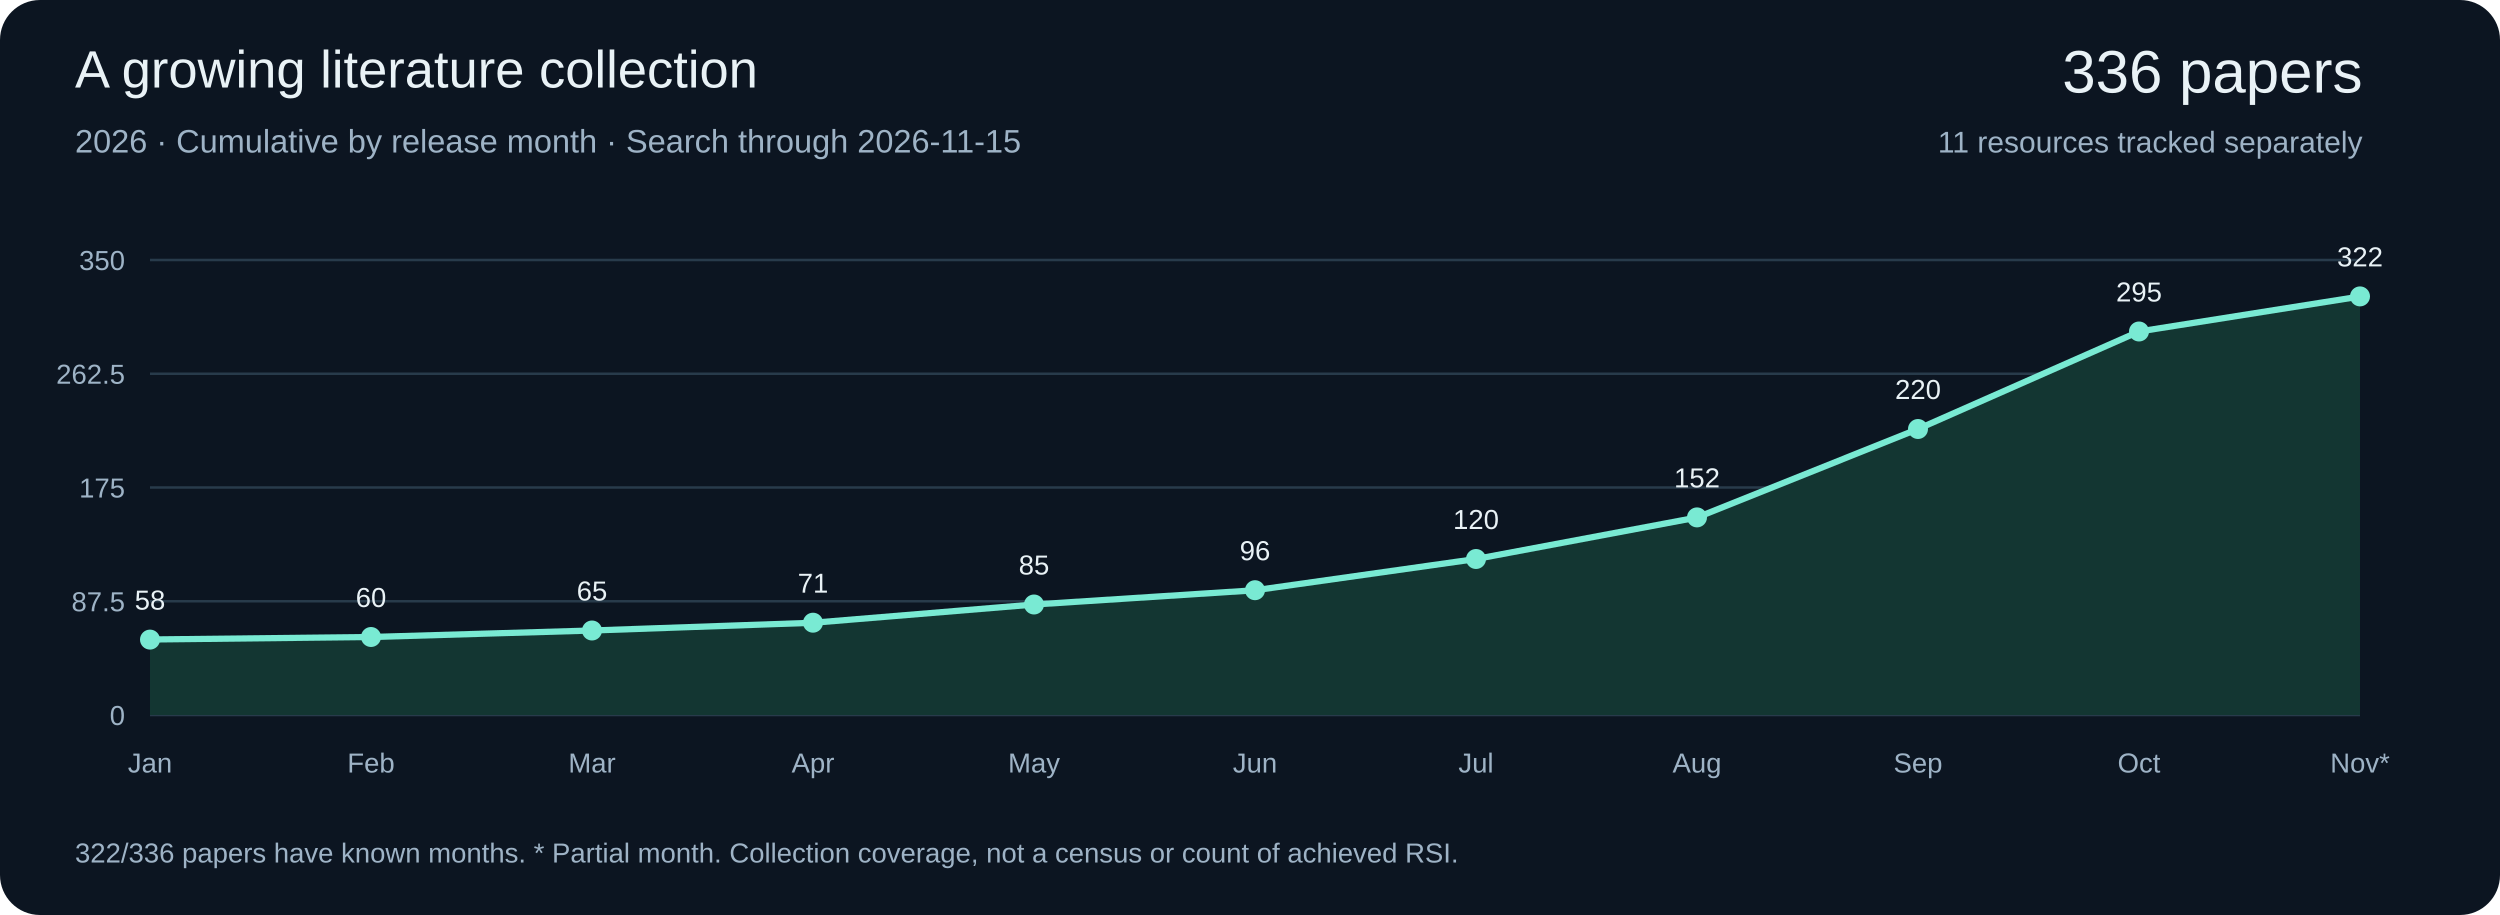
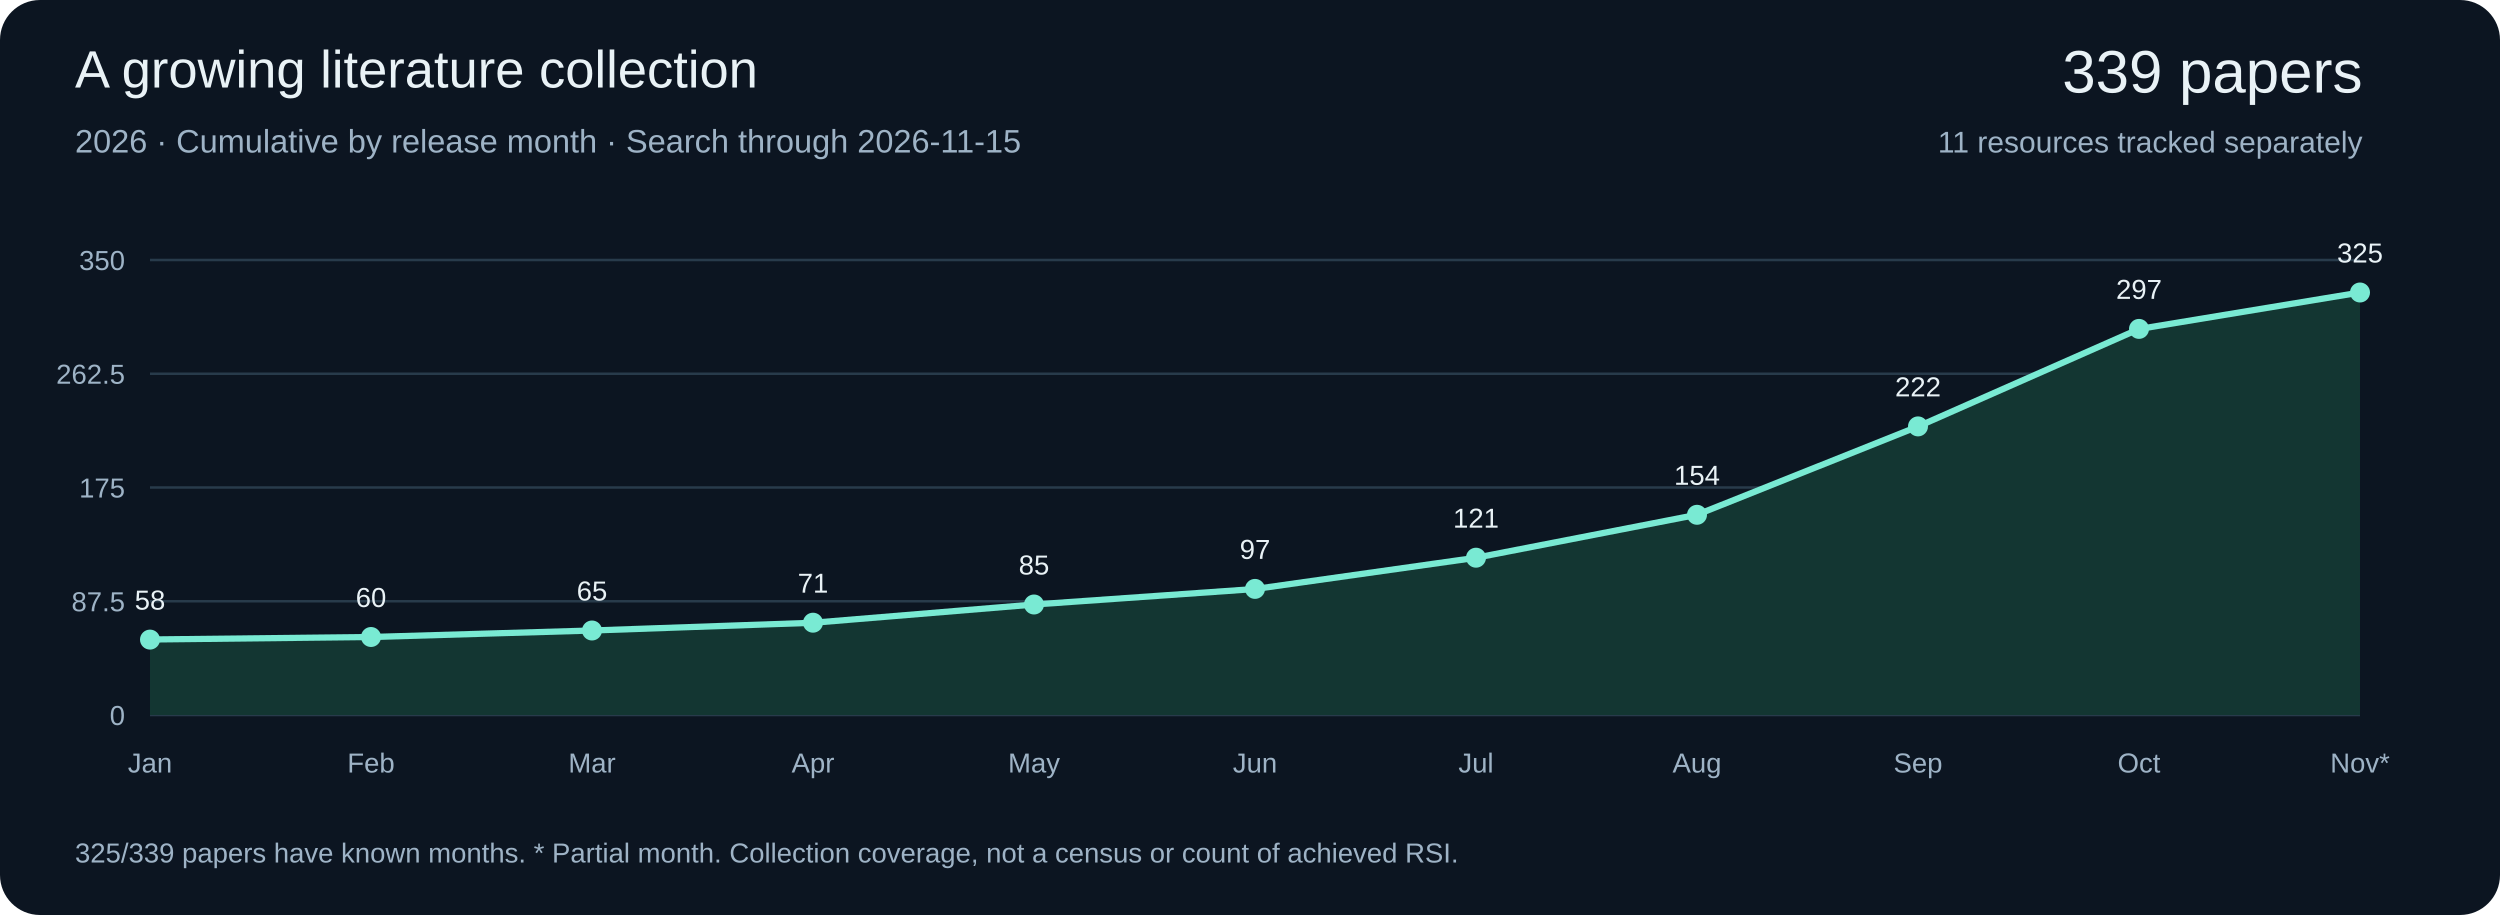
<svg xmlns="http://www.w3.org/2000/svg" width="1000" height="366" viewBox="0 0 1000 366" role="img" aria-labelledby="title desc">
  <rect width="1000" height="366" rx="16" fill="#0c1521" />
  <g font-family="Arial,sans-serif" fill="#e9f2f6">
    <text x="30" y="35" font-size="21">A growing literature collection</text>
    <text x="30" y="61" font-size="13" fill="#9eb3c6">2026 · Cumulative by release month · Search through 2026-11-15</text>
-     <text x="945" y="37" text-anchor="end" font-size="24">336 papers</text>
+     <text x="945" y="37" text-anchor="end" font-size="24">339 papers</text>
    <text x="945" y="61" text-anchor="end" font-size="12" fill="#9eb3c6">11 resources tracked separately</text>
    <path d="M60 286.0h884" stroke="#283b4b" />
    <text x="50" y="290.0" text-anchor="end" font-size="11" fill="#9eb3c6">0</text>
    <path d="M60 240.5h884" stroke="#283b4b" />
    <text x="50" y="244.5" text-anchor="end" font-size="11" fill="#9eb3c6">87.5</text>
    <path d="M60 195.0h884" stroke="#283b4b" />
    <text x="50" y="199.0" text-anchor="end" font-size="11" fill="#9eb3c6">175</text>
    <path d="M60 149.5h884" stroke="#283b4b" />
    <text x="50" y="153.5" text-anchor="end" font-size="11" fill="#9eb3c6">262.5</text>
    <path d="M60 104.0h884" stroke="#283b4b" />
    <text x="50" y="108.0" text-anchor="end" font-size="11" fill="#9eb3c6">350</text>
-     <polygon points="60,286 60.0,255.8 148.4,254.8 236.8,252.2 325.2,249.1 413.6,241.8 502.0,236.1 590.4,223.6 678.8,207.0 767.2,171.6 855.6,132.6 944.0,118.6 944,286" fill="#133632" />
-     <polyline points="60.0,255.8 148.4,254.8 236.8,252.2 325.2,249.1 413.6,241.8 502.0,236.1 590.4,223.6 678.8,207.0 767.2,171.6 855.6,132.6 944.0,118.6" fill="none" stroke="#79ead3" stroke-width="2.5" />
+     <polygon points="60,286 60.0,255.8 148.4,254.8 236.8,252.2 325.2,249.1 413.6,241.8 502.0,235.6 590.4,223.1 678.8,205.9 767.2,170.6 855.6,131.6 944.0,117.0 944,286" fill="#133632" />
+     <polyline points="60.0,255.8 148.4,254.8 236.8,252.2 325.2,249.1 413.6,241.8 502.0,235.6 590.4,223.1 678.8,205.9 767.2,170.6 855.6,131.6 944.0,117.0" fill="none" stroke="#79ead3" stroke-width="2.5" />
    <circle cx="60.0" cy="255.84" r="4" fill="#79ead3" />
    <text x="60.0" y="243.84" text-anchor="middle" font-size="11">58</text>
    <text x="60.0" y="309" text-anchor="middle" font-size="11" fill="#9eb3c6">Jan</text>
    <circle cx="148.4" cy="254.8" r="4" fill="#79ead3" />
    <text x="148.4" y="242.8" text-anchor="middle" font-size="11">60</text>
    <text x="148.4" y="309" text-anchor="middle" font-size="11" fill="#9eb3c6">Feb</text>
    <circle cx="236.8" cy="252.2" r="4" fill="#79ead3" />
    <text x="236.8" y="240.2" text-anchor="middle" font-size="11">65</text>
    <text x="236.8" y="309" text-anchor="middle" font-size="11" fill="#9eb3c6">Mar</text>
    <circle cx="325.2" cy="249.08" r="4" fill="#79ead3" />
    <text x="325.2" y="237.08" text-anchor="middle" font-size="11">71</text>
    <text x="325.2" y="309" text-anchor="middle" font-size="11" fill="#9eb3c6">Apr</text>
    <circle cx="413.6" cy="241.8" r="4" fill="#79ead3" />
    <text x="413.6" y="229.8" text-anchor="middle" font-size="11">85</text>
    <text x="413.6" y="309" text-anchor="middle" font-size="11" fill="#9eb3c6">May</text>
-     <circle cx="502.0" cy="236.08" r="4" fill="#79ead3" />
-     <text x="502.0" y="224.08" text-anchor="middle" font-size="11">96</text>
+     <circle cx="502.0" cy="235.56" r="4" fill="#79ead3" />
+     <text x="502.0" y="223.56" text-anchor="middle" font-size="11">97</text>
    <text x="502.0" y="309" text-anchor="middle" font-size="11" fill="#9eb3c6">Jun</text>
-     <circle cx="590.4" cy="223.6" r="4" fill="#79ead3" />
-     <text x="590.4" y="211.6" text-anchor="middle" font-size="11">120</text>
+     <circle cx="590.4" cy="223.08" r="4" fill="#79ead3" />
+     <text x="590.4" y="211.08" text-anchor="middle" font-size="11">121</text>
    <text x="590.4" y="309" text-anchor="middle" font-size="11" fill="#9eb3c6">Jul</text>
-     <circle cx="678.8" cy="206.96" r="4" fill="#79ead3" />
-     <text x="678.8" y="194.96" text-anchor="middle" font-size="11">152</text>
+     <circle cx="678.8" cy="205.92" r="4" fill="#79ead3" />
+     <text x="678.8" y="193.92" text-anchor="middle" font-size="11">154</text>
    <text x="678.8" y="309" text-anchor="middle" font-size="11" fill="#9eb3c6">Aug</text>
-     <circle cx="767.2" cy="171.6" r="4" fill="#79ead3" />
-     <text x="767.2" y="159.6" text-anchor="middle" font-size="11">220</text>
+     <circle cx="767.2" cy="170.56" r="4" fill="#79ead3" />
+     <text x="767.2" y="158.56" text-anchor="middle" font-size="11">222</text>
    <text x="767.2" y="309" text-anchor="middle" font-size="11" fill="#9eb3c6">Sep</text>
-     <circle cx="855.6" cy="132.6" r="4" fill="#79ead3" />
-     <text x="855.6" y="120.6" text-anchor="middle" font-size="11">295</text>
+     <circle cx="855.6" cy="131.56" r="4" fill="#79ead3" />
+     <text x="855.6" y="119.56" text-anchor="middle" font-size="11">297</text>
    <text x="855.6" y="309" text-anchor="middle" font-size="11" fill="#9eb3c6">Oct</text>
-     <circle cx="944.0" cy="118.56" r="4" fill="#79ead3" />
-     <text x="944.0" y="106.56" text-anchor="middle" font-size="11">322</text>
+     <circle cx="944.0" cy="117.0" r="4" fill="#79ead3" />
+     <text x="944.0" y="105.0" text-anchor="middle" font-size="11">325</text>
    <text x="944.0" y="309" text-anchor="middle" font-size="11" fill="#9eb3c6">Nov*</text>
-     <text x="30" y="345" font-size="11" fill="#9eb3c6">322/336 papers have known months. * Partial month. Collection coverage, not a census or count of achieved RSI.</text>
+     <text x="30" y="345" font-size="11" fill="#9eb3c6">325/339 papers have known months. * Partial month. Collection coverage, not a census or count of achieved RSI.</text>
  </g>
</svg>
